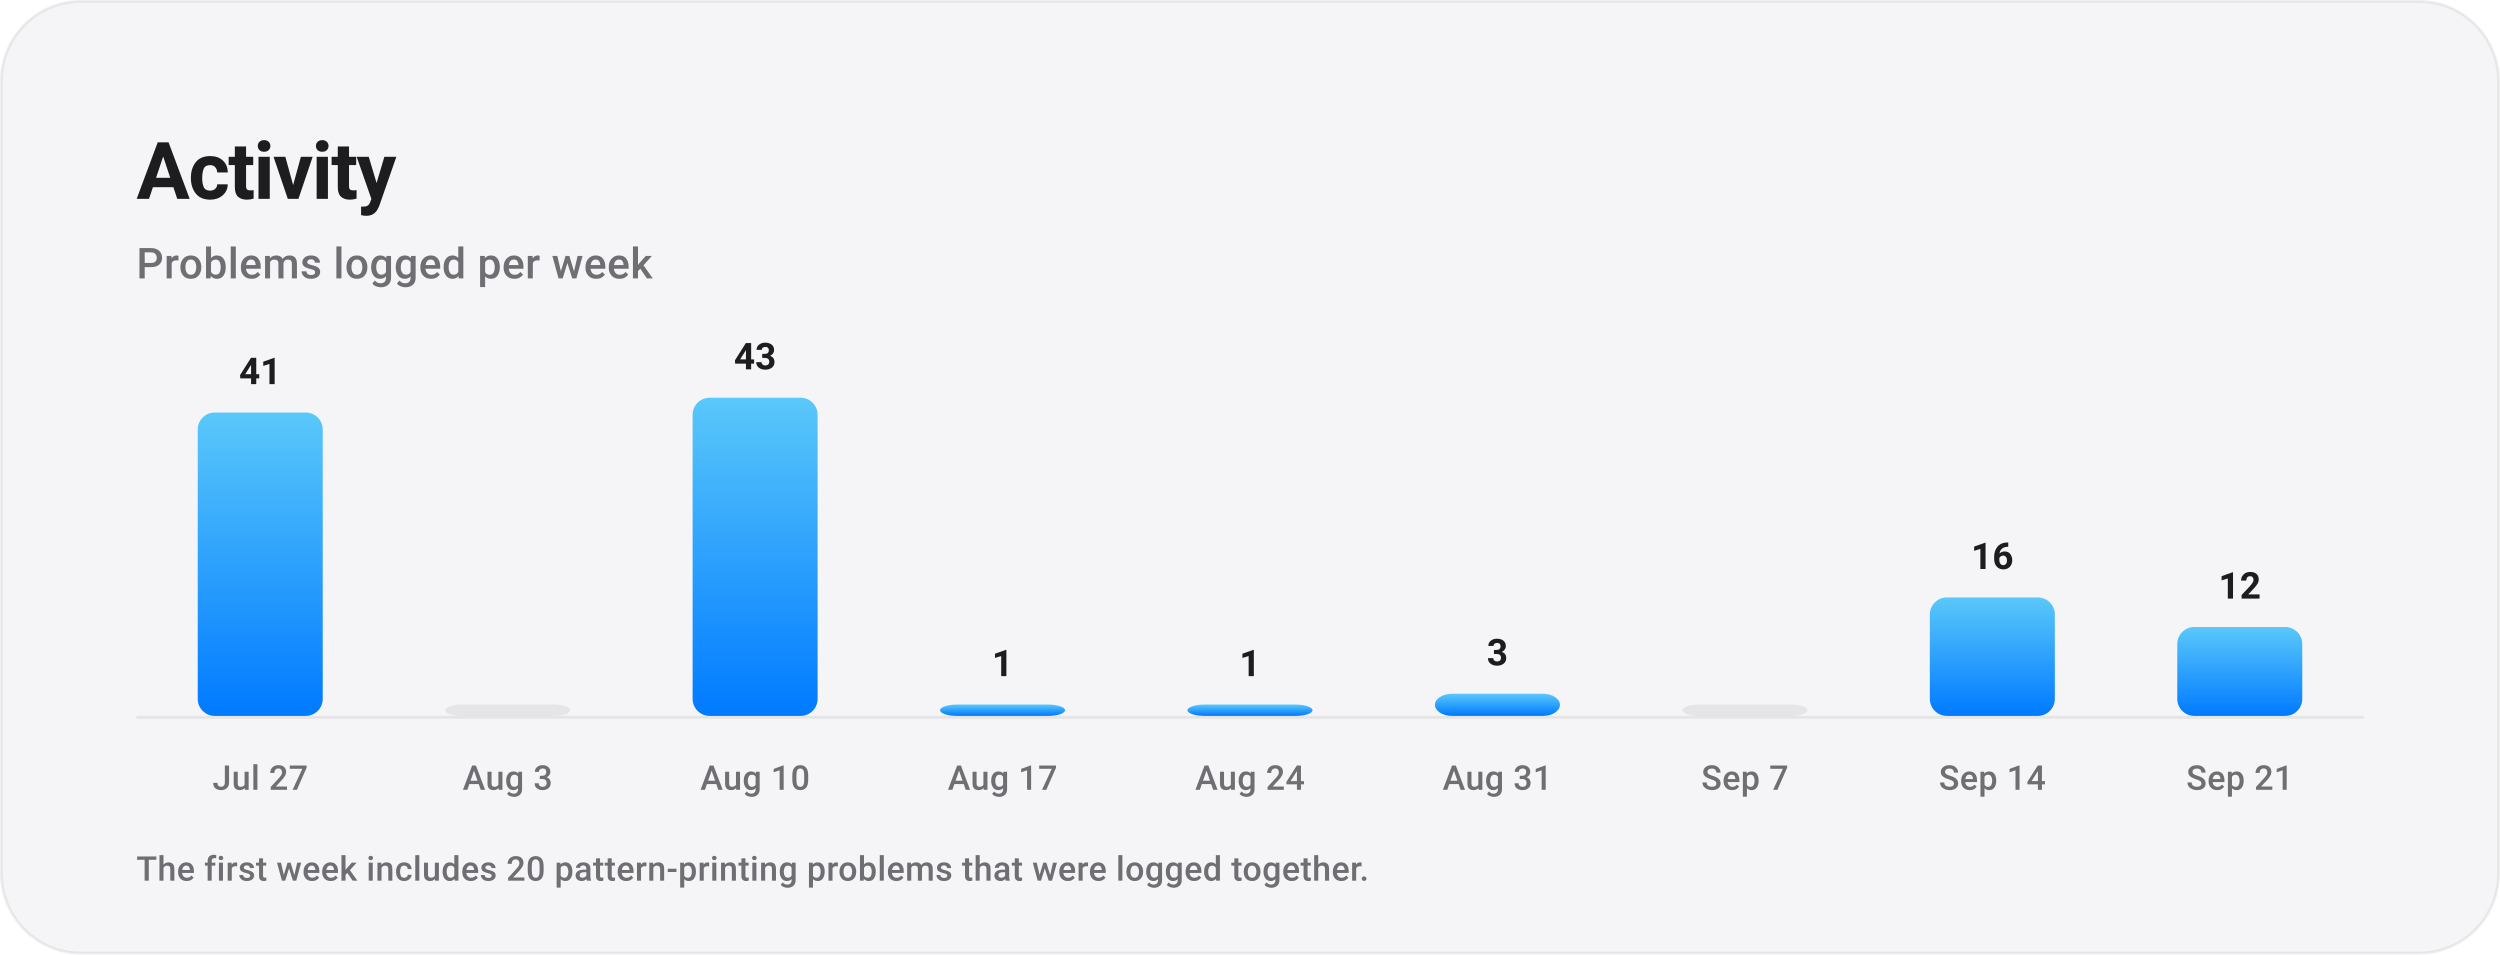
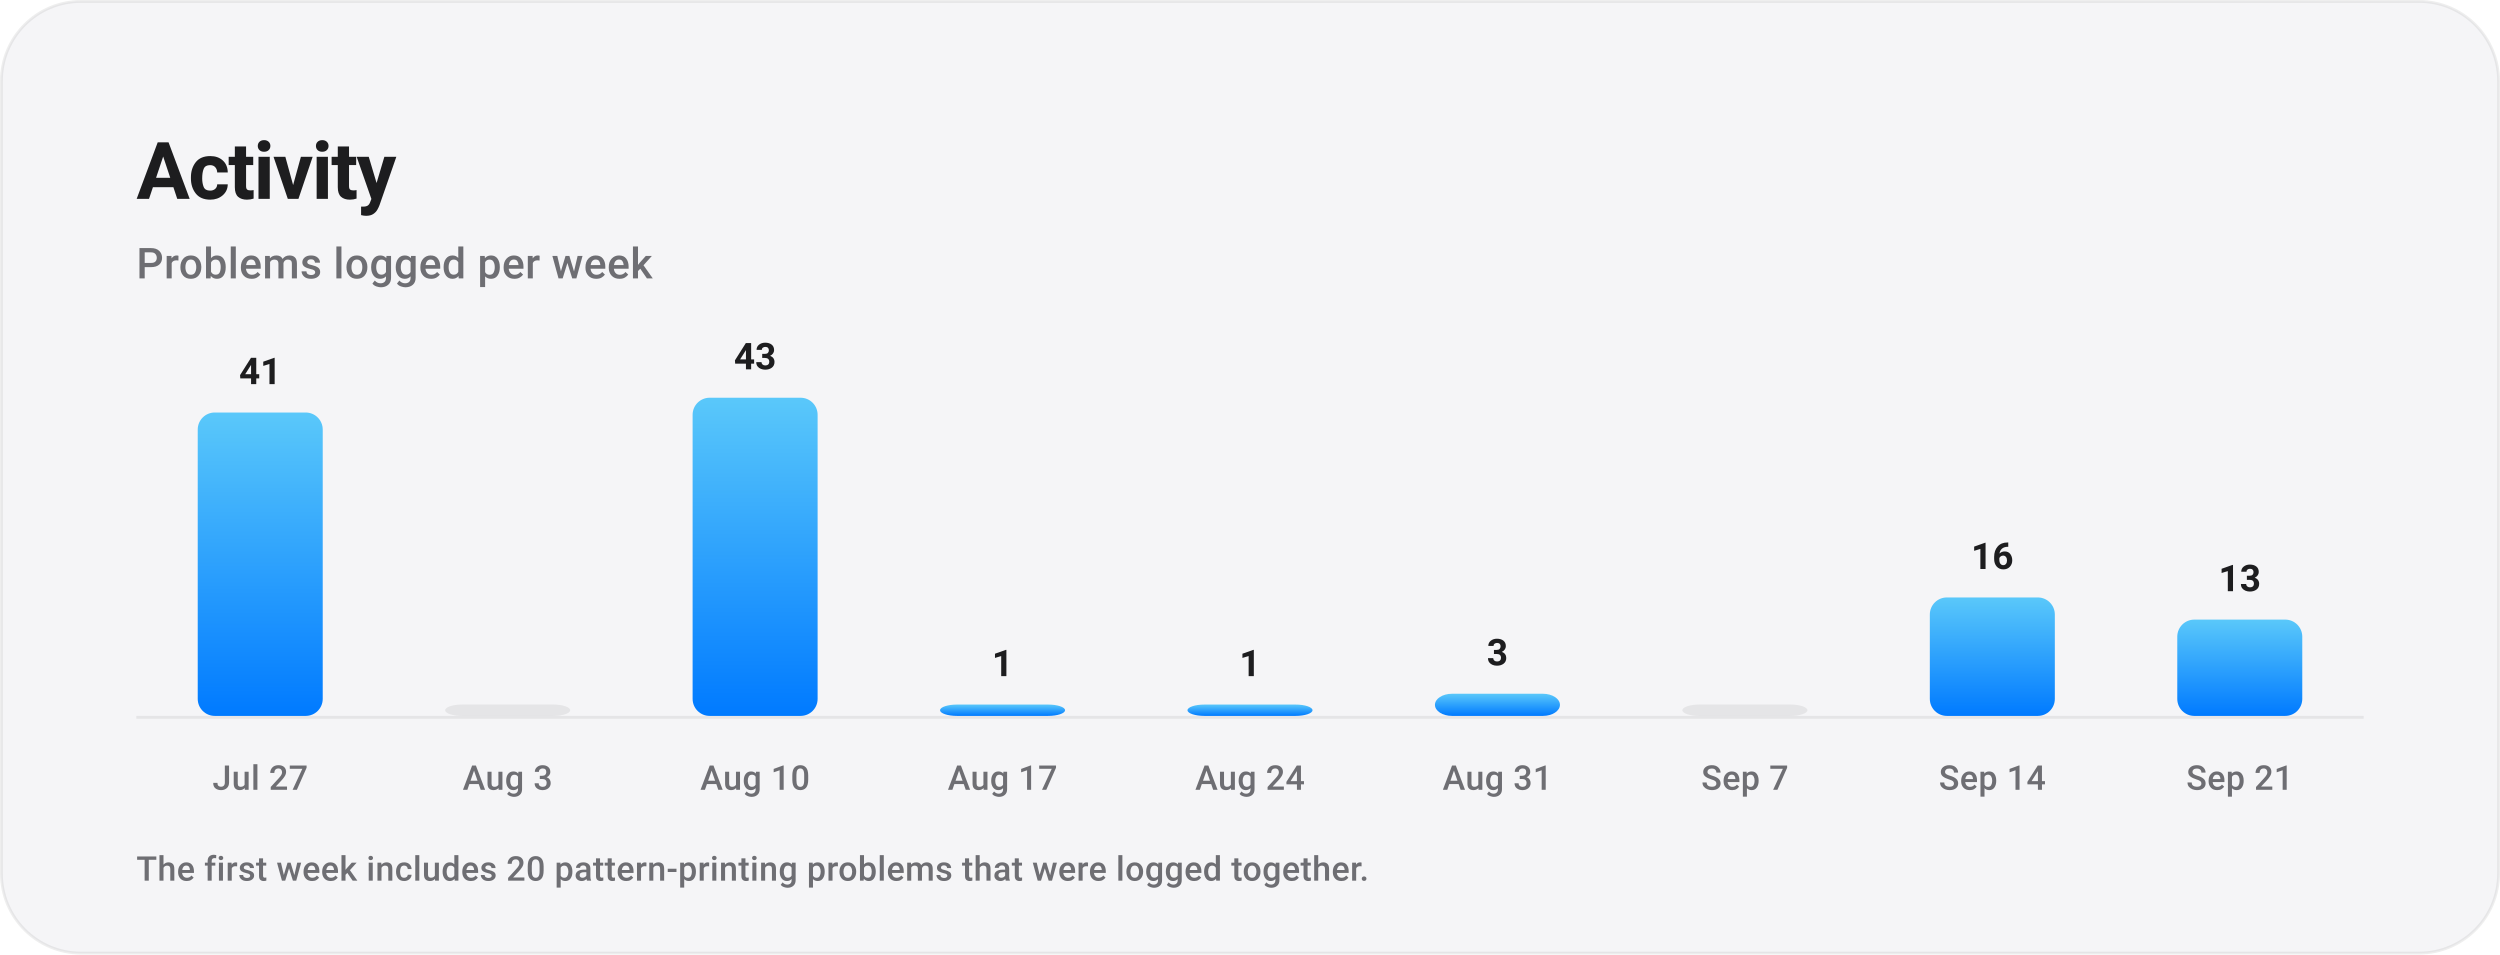
<svg xmlns="http://www.w3.org/2000/svg" width="880" height="336" viewBox="0 0 880 336" role="img" aria-labelledby="t d">
  <defs>
    <style>
text { font-family: -apple-system, BlinkMacSystemFont, "SF Pro Display", "SF Pro Text", "Segoe UI Variable Display", "Segoe UI", system-ui, Roboto, Helvetica, Arial, sans-serif; }
.num { font-variant-numeric: tabular-nums; }
@keyframes grow { from { transform: scaleX(0); } to { transform: scaleX(1); } }
@keyframes rise { from { transform: scaleY(0); } to { transform: scaleY(1); } }
@keyframes pop { from { opacity: 0; transform: scale(.92); } to { opacity: 1; transform: scale(1); } }
@keyframes fade { from { opacity: 0; transform: translateY(6px); } to { opacity: 1; transform: translateY(0); } }
.grow { transform-box: fill-box; transform-origin: 0% 50%; animation: grow .8s cubic-bezier(.22,1,.36,1) both; }
.rise { transform-box: fill-box; transform-origin: 50% 100%; animation: rise .8s cubic-bezier(.22,1,.36,1) both; }
.pop { transform-box: fill-box; transform-origin: 50% 50%; animation: pop .8s cubic-bezier(.22,1,.36,1) both; }
.fade { animation: fade .7s cubic-bezier(.22,1,.36,1) both; }
@media (prefers-reduced-motion: reduce) { .grow, .rise, .pop { transform-box: fill-box; transform-origin: 50% 50%; animation: pop .8s cubic-bezier(.22,1,.36,1) both; }
.fade { animation: none; } }
</style>
    <linearGradient id="acc" x1="0" y1="0" x2="1" y2="0">
      <stop offset="0" stop-color="#007AFF" />
      <stop offset="1" stop-color="#5AC8FA" />
    </linearGradient>
    <linearGradient id="accv" x1="0" y1="1" x2="0" y2="0">
      <stop offset="0" stop-color="#007AFF" />
      <stop offset="1" stop-color="#5AC8FA" />
    </linearGradient>
  </defs>
  <rect x="0.5" y="0.5" width="879" height="335" rx="28" fill="#F5F5F7" stroke="rgba(0,0,0,0.07)" />
  <text x="48" y="70" font-size="28" font-weight="700" fill="#1D1D1F" text-anchor="start" letter-spacing="-0.02em">Activity</text>
  <text x="48" y="98" font-size="15" font-weight="500" fill="#6E6E73" text-anchor="start" letter-spacing="0.01em">Problems logged per week</text>
  <line x1="48" y1="252.5" x2="832" y2="252.5" stroke="rgba(0,0,0,0.07)" />
  <rect class="rise" style="animation-delay:0ms" x="69.6" y="145.2" width="44.0" height="106.8" rx="6" fill="url(#accv)" />
  <text x="91.6" y="135.2" font-size="13" font-weight="650" fill="#1D1D1F" text-anchor="middle" letter-spacing="0.0em" class="num">41</text>
  <text x="91.6" y="278" font-size="12" font-weight="500" fill="#6E6E73" text-anchor="middle" letter-spacing="0.01em">Jul 27</text>
  <rect class="rise" style="animation-delay:50ms" x="156.7" y="248.0" width="44.0" height="4.0" rx="6" fill="rgba(0,0,0,0.07)" />
  <text x="178.7" y="278" font-size="12" font-weight="500" fill="#6E6E73" text-anchor="middle" letter-spacing="0.01em">Aug 3</text>
  <rect class="rise" style="animation-delay:100ms" x="243.8" y="140.0" width="44.0" height="112.0" rx="6" fill="url(#accv)" />
  <text x="265.8" y="130.0" font-size="13" font-weight="650" fill="#1D1D1F" text-anchor="middle" letter-spacing="0.0em" class="num">43</text>
  <text x="265.8" y="278" font-size="12" font-weight="500" fill="#6E6E73" text-anchor="middle" letter-spacing="0.01em">Aug 10</text>
  <rect class="rise" style="animation-delay:150ms" x="330.9" y="248.0" width="44.0" height="4.0" rx="6" fill="url(#accv)" />
  <text x="352.9" y="238.0" font-size="13" font-weight="650" fill="#1D1D1F" text-anchor="middle" letter-spacing="0.0em" class="num">1</text>
  <text x="352.9" y="278" font-size="12" font-weight="500" fill="#6E6E73" text-anchor="middle" letter-spacing="0.01em">Aug 17</text>
  <rect class="rise" style="animation-delay:200ms" x="418.0" y="248.0" width="44.0" height="4.0" rx="6" fill="url(#accv)" />
  <text x="440.0" y="238.0" font-size="13" font-weight="650" fill="#1D1D1F" text-anchor="middle" letter-spacing="0.0em" class="num">1</text>
  <text x="440.0" y="278" font-size="12" font-weight="500" fill="#6E6E73" text-anchor="middle" letter-spacing="0.01em">Aug 24</text>
  <rect class="rise" style="animation-delay:250ms" x="505.1" y="244.2" width="44.0" height="7.8" rx="6" fill="url(#accv)" />
  <text x="527.1" y="234.2" font-size="13" font-weight="650" fill="#1D1D1F" text-anchor="middle" letter-spacing="0.0em" class="num">3</text>
  <text x="527.1" y="278" font-size="12" font-weight="500" fill="#6E6E73" text-anchor="middle" letter-spacing="0.01em">Aug 31</text>
  <rect class="rise" style="animation-delay:300ms" x="592.2" y="248.0" width="44.0" height="4.0" rx="6" fill="rgba(0,0,0,0.07)" />
  <text x="614.2" y="278" font-size="12" font-weight="500" fill="#6E6E73" text-anchor="middle" letter-spacing="0.01em">Sep 7</text>
  <rect class="rise" style="animation-delay:350ms" x="679.3" y="210.3" width="44.0" height="41.7" rx="6" fill="url(#accv)" />
  <text x="701.3" y="200.3" font-size="13" font-weight="650" fill="#1D1D1F" text-anchor="middle" letter-spacing="0.0em" class="num">16</text>
  <text x="701.3" y="278" font-size="12" font-weight="500" fill="#6E6E73" text-anchor="middle" letter-spacing="0.01em">Sep 14</text>
-   <rect class="rise" style="animation-delay:400ms" x="766.4" y="220.7" width="44.0" height="31.3" rx="6" fill="url(#accv)" />
-   <text x="788.4" y="210.7" font-size="13" font-weight="650" fill="#1D1D1F" text-anchor="middle" letter-spacing="0.0em" class="num">12</text>
+   <rect class="rise" style="animation-delay:400ms" x="766.4" y="218.1" width="44.0" height="33.9" rx="6" fill="url(#accv)" />
+   <text x="788.4" y="208.1" font-size="13" font-weight="650" fill="#1D1D1F" text-anchor="middle" letter-spacing="0.0em" class="num">13</text>
  <text x="788.4" y="278" font-size="12" font-weight="500" fill="#6E6E73" text-anchor="middle" letter-spacing="0.01em">Sep 21</text>
  <text x="48" y="310" font-size="12" font-weight="500" fill="#6E6E73" text-anchor="start" letter-spacing="0.01em">The first week includes 20 pattern-printing problems that were logged together.</text>
</svg>
